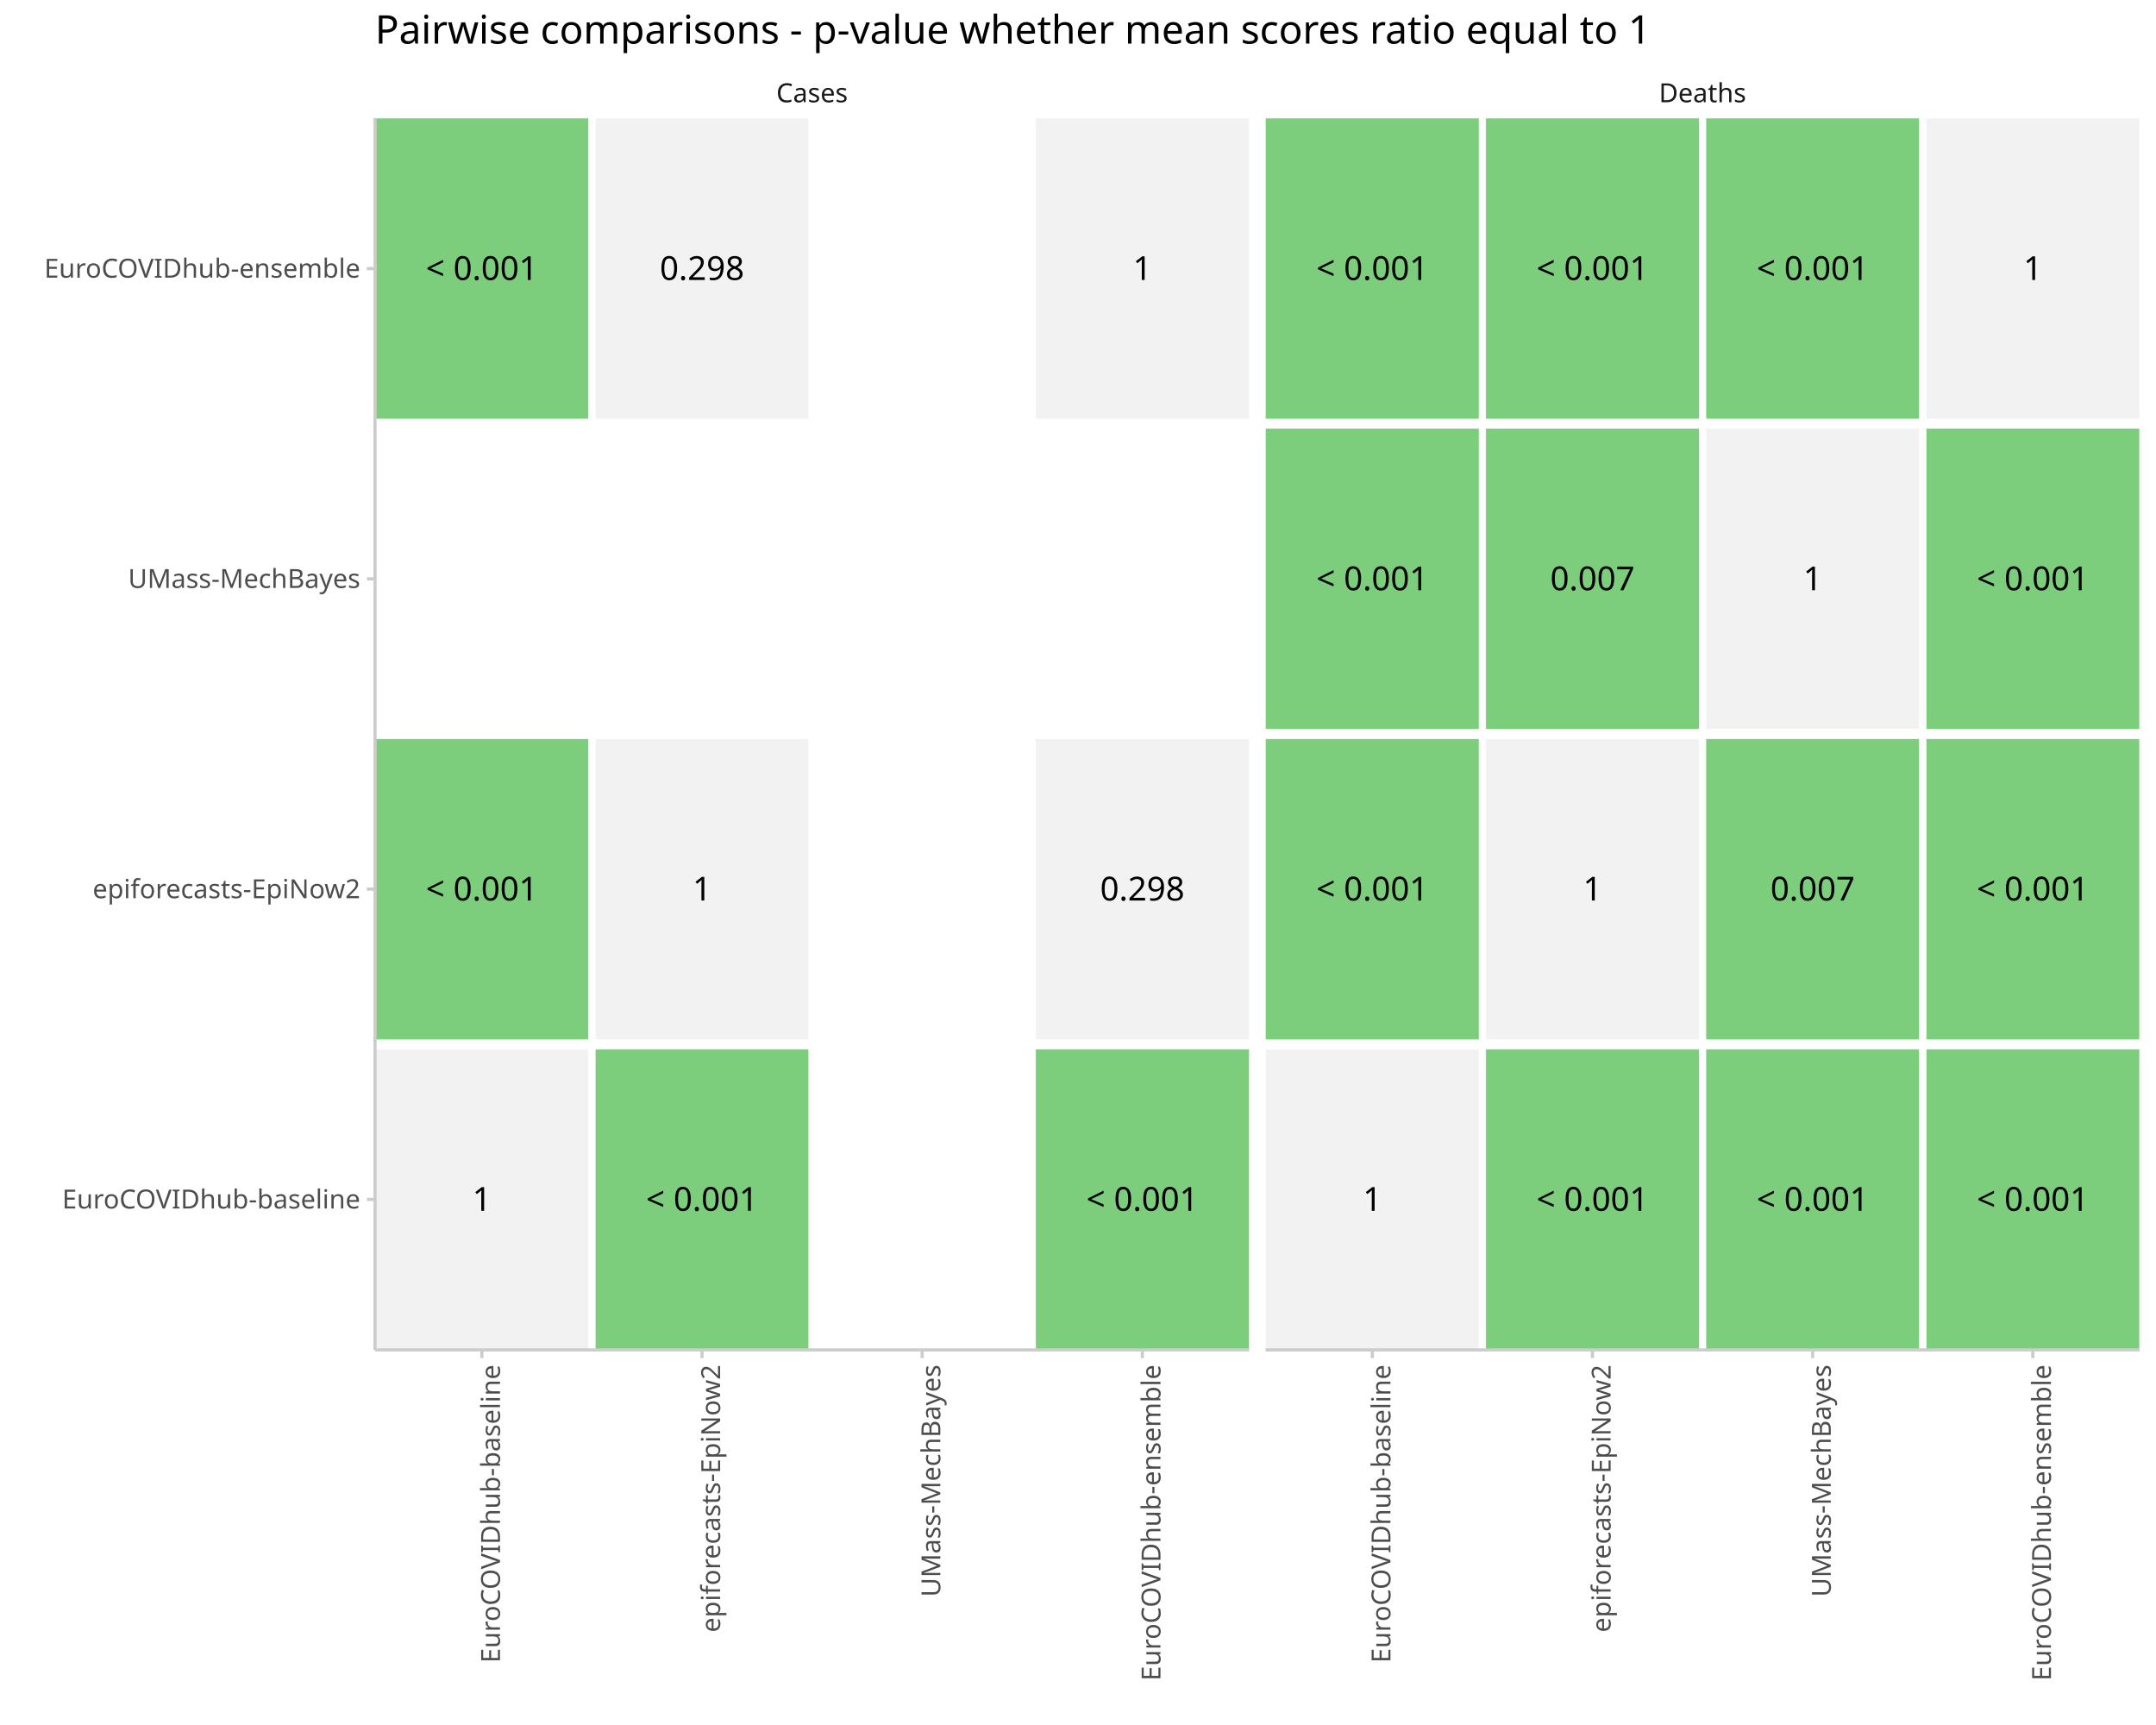
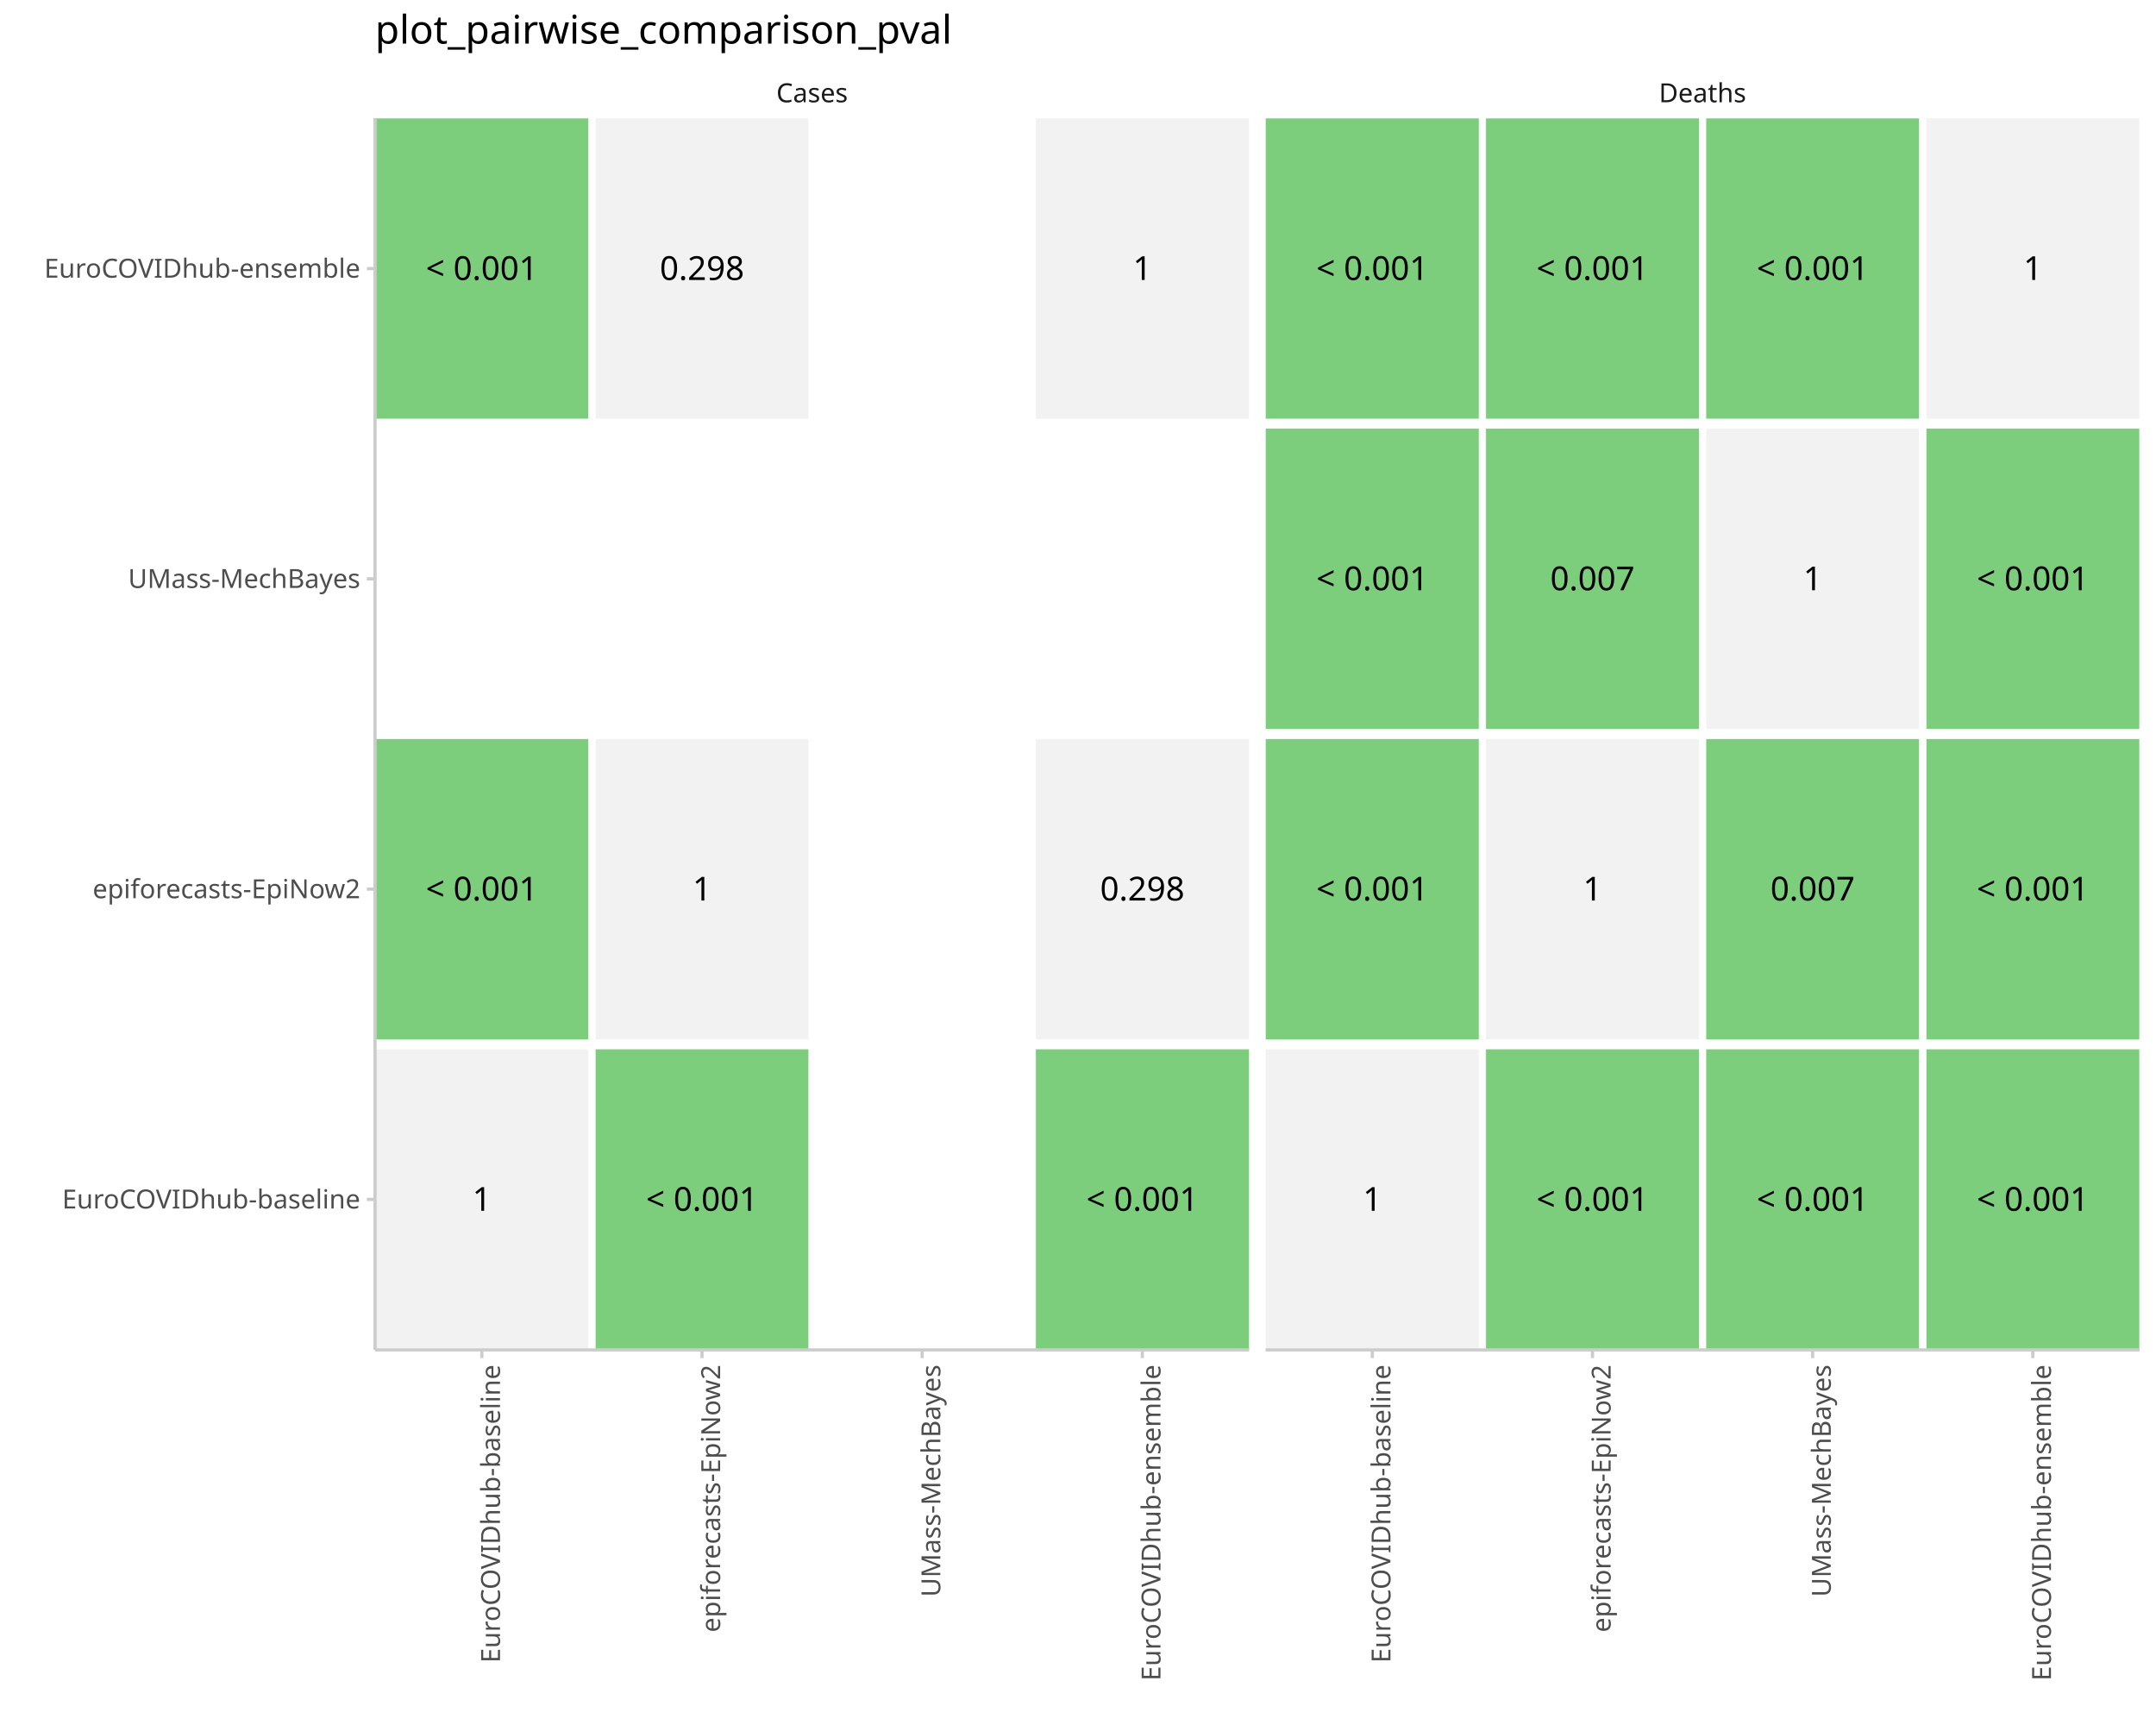
<svg xmlns="http://www.w3.org/2000/svg" class="svglite" data-engine-version="2.0" width="720.00pt" height="576.00pt" viewBox="0 0 720.00 576.00">
  <defs>
    <style type="text/css">
    .svglite line, .svglite polyline, .svglite polygon, .svglite path, .svglite rect, .svglite circle {
      fill: none;
      stroke: #000000;
      stroke-linecap: round;
      stroke-linejoin: round;
      stroke-miterlimit: 10.00;
    }
  </style>
  </defs>
  <rect width="100%" height="100%" style="stroke: none; fill: #FFFFFF;" />
  <defs>
    <clipPath id="cpMC4wMHw3MjAuMDB8MC4wMHw1NzYuMDA=">
      <rect x="0.00" y="0.00" width="720.00" height="576.00" />
    </clipPath>
  </defs>
  <g clip-path="url(#cpMC4wMHw3MjAuMDB8MC4wMHw1NzYuMDA=)">
</g>
  <defs>
    <clipPath id="cpMTI1LjI1fDQxNy4xNXwzOS40M3w0NTAuNzU=">
      <rect x="125.25" y="39.43" width="291.89" height="411.31" />
    </clipPath>
  </defs>
  <g clip-path="url(#cpMTI1LjI1fDQxNy4xNXwzOS40M3w0NTAuNzU=)">
    <rect x="198.78" y="350.25" width="71.32" height="100.50" style="stroke-width: 0.21; stroke: #FFFFFF; stroke-linecap: square; stroke-linejoin: miter; fill: #7CCD7C;" />
    <rect x="345.83" y="350.25" width="71.32" height="100.50" style="stroke-width: 0.21; stroke: #FFFFFF; stroke-linecap: square; stroke-linejoin: miter; fill: #7CCD7C;" />
    <rect x="125.25" y="350.25" width="71.32" height="100.50" style="stroke-width: 0.21; stroke: #FFFFFF; stroke-linecap: square; stroke-linejoin: miter; fill: #F2F2F2;" />
    <rect x="198.78" y="39.43" width="71.32" height="100.50" style="stroke-width: 0.21; stroke: #FFFFFF; stroke-linecap: square; stroke-linejoin: miter; fill: #F2F2F2;" />
    <rect x="125.25" y="39.43" width="71.32" height="100.50" style="stroke-width: 0.21; stroke: #FFFFFF; stroke-linecap: square; stroke-linejoin: miter; fill: #7CCD7C;" />
    <rect x="345.83" y="39.43" width="71.32" height="100.50" style="stroke-width: 0.21; stroke: #FFFFFF; stroke-linecap: square; stroke-linejoin: miter; fill: #F2F2F2;" />
    <rect x="345.83" y="246.65" width="71.32" height="100.50" style="stroke-width: 0.21; stroke: #FFFFFF; stroke-linecap: square; stroke-linejoin: miter; fill: #F2F2F2;" />
    <rect x="125.25" y="246.65" width="71.32" height="100.50" style="stroke-width: 0.21; stroke: #FFFFFF; stroke-linecap: square; stroke-linejoin: miter; fill: #7CCD7C;" />
    <rect x="198.78" y="246.65" width="71.32" height="100.50" style="stroke-width: 0.21; stroke: #FFFFFF; stroke-linecap: square; stroke-linejoin: miter; fill: #F2F2F2;" />
    <text x="234.44" y="404.30" text-anchor="middle" style="font-size: 11.04px; font-family: sans;" textLength="37.15px" lengthAdjust="spacingAndGlyphs">&lt; 0.001</text>
    <text x="381.49" y="404.30" text-anchor="middle" style="font-size: 11.04px; font-family: sans;" textLength="37.15px" lengthAdjust="spacingAndGlyphs">&lt; 0.001</text>
    <text x="160.91" y="404.30" text-anchor="middle" style="font-size: 11.04px; font-family: sans;" textLength="6.14px" lengthAdjust="spacingAndGlyphs">1</text>
    <text x="234.44" y="93.48" text-anchor="middle" style="font-size: 11.04px; font-family: sans;" textLength="27.63px" lengthAdjust="spacingAndGlyphs">0.298</text>
    <text x="160.91" y="93.48" text-anchor="middle" style="font-size: 11.04px; font-family: sans;" textLength="37.15px" lengthAdjust="spacingAndGlyphs">&lt; 0.001</text>
    <text x="381.49" y="93.48" text-anchor="middle" style="font-size: 11.04px; font-family: sans;" textLength="6.14px" lengthAdjust="spacingAndGlyphs">1</text>
    <text x="381.49" y="300.69" text-anchor="middle" style="font-size: 11.04px; font-family: sans;" textLength="27.63px" lengthAdjust="spacingAndGlyphs">0.298</text>
    <text x="160.91" y="300.69" text-anchor="middle" style="font-size: 11.04px; font-family: sans;" textLength="37.15px" lengthAdjust="spacingAndGlyphs">&lt; 0.001</text>
    <text x="234.44" y="300.69" text-anchor="middle" style="font-size: 11.04px; font-family: sans;" textLength="6.14px" lengthAdjust="spacingAndGlyphs">1</text>
  </g>
  <g clip-path="url(#cpMC4wMHw3MjAuMDB8MC4wMHw1NzYuMDA=)">
</g>
  <defs>
    <clipPath id="cpNDIyLjYzfDcxNC41MnwzOS40M3w0NTAuNzU=">
      <rect x="422.63" y="39.43" width="291.89" height="411.31" />
    </clipPath>
  </defs>
  <g clip-path="url(#cpNDIyLjYzfDcxNC41MnwzOS40M3w0NTAuNzU=)">
    <rect x="496.15" y="350.25" width="71.32" height="100.50" style="stroke-width: 0.21; stroke: #FFFFFF; stroke-linecap: square; stroke-linejoin: miter; fill: #7CCD7C;" />
    <rect x="569.68" y="350.25" width="71.32" height="100.50" style="stroke-width: 0.21; stroke: #FFFFFF; stroke-linecap: square; stroke-linejoin: miter; fill: #7CCD7C;" />
    <rect x="643.20" y="350.25" width="71.32" height="100.50" style="stroke-width: 0.21; stroke: #FFFFFF; stroke-linecap: square; stroke-linejoin: miter; fill: #7CCD7C;" />
    <rect x="422.63" y="350.25" width="71.32" height="100.50" style="stroke-width: 0.21; stroke: #FFFFFF; stroke-linecap: square; stroke-linejoin: miter; fill: #F2F2F2;" />
    <rect x="496.15" y="39.43" width="71.32" height="100.50" style="stroke-width: 0.21; stroke: #FFFFFF; stroke-linecap: square; stroke-linejoin: miter; fill: #7CCD7C;" />
    <rect x="569.68" y="39.43" width="71.32" height="100.50" style="stroke-width: 0.21; stroke: #FFFFFF; stroke-linecap: square; stroke-linejoin: miter; fill: #7CCD7C;" />
    <rect x="422.63" y="39.43" width="71.32" height="100.50" style="stroke-width: 0.21; stroke: #FFFFFF; stroke-linecap: square; stroke-linejoin: miter; fill: #7CCD7C;" />
    <rect x="643.20" y="39.43" width="71.32" height="100.50" style="stroke-width: 0.21; stroke: #FFFFFF; stroke-linecap: square; stroke-linejoin: miter; fill: #F2F2F2;" />
    <rect x="496.15" y="143.04" width="71.32" height="100.50" style="stroke-width: 0.21; stroke: #FFFFFF; stroke-linecap: square; stroke-linejoin: miter; fill: #7CCD7C;" />
    <rect x="643.20" y="143.04" width="71.32" height="100.50" style="stroke-width: 0.21; stroke: #FFFFFF; stroke-linecap: square; stroke-linejoin: miter; fill: #7CCD7C;" />
    <rect x="422.63" y="143.04" width="71.32" height="100.50" style="stroke-width: 0.21; stroke: #FFFFFF; stroke-linecap: square; stroke-linejoin: miter; fill: #7CCD7C;" />
    <rect x="569.68" y="143.04" width="71.32" height="100.50" style="stroke-width: 0.21; stroke: #FFFFFF; stroke-linecap: square; stroke-linejoin: miter; fill: #F2F2F2;" />
    <rect x="643.20" y="246.65" width="71.32" height="100.50" style="stroke-width: 0.21; stroke: #FFFFFF; stroke-linecap: square; stroke-linejoin: miter; fill: #7CCD7C;" />
    <rect x="569.68" y="246.65" width="71.32" height="100.50" style="stroke-width: 0.21; stroke: #FFFFFF; stroke-linecap: square; stroke-linejoin: miter; fill: #7CCD7C;" />
    <rect x="422.63" y="246.65" width="71.32" height="100.50" style="stroke-width: 0.21; stroke: #FFFFFF; stroke-linecap: square; stroke-linejoin: miter; fill: #7CCD7C;" />
    <rect x="496.15" y="246.65" width="71.32" height="100.50" style="stroke-width: 0.21; stroke: #FFFFFF; stroke-linecap: square; stroke-linejoin: miter; fill: #F2F2F2;" />
    <text x="531.81" y="404.30" text-anchor="middle" style="font-size: 11.04px; font-family: sans;" textLength="37.15px" lengthAdjust="spacingAndGlyphs">&lt; 0.001</text>
    <text x="605.34" y="404.30" text-anchor="middle" style="font-size: 11.04px; font-family: sans;" textLength="37.15px" lengthAdjust="spacingAndGlyphs">&lt; 0.001</text>
    <text x="678.86" y="404.30" text-anchor="middle" style="font-size: 11.04px; font-family: sans;" textLength="37.15px" lengthAdjust="spacingAndGlyphs">&lt; 0.001</text>
    <text x="458.29" y="404.30" text-anchor="middle" style="font-size: 11.04px; font-family: sans;" textLength="6.14px" lengthAdjust="spacingAndGlyphs">1</text>
    <text x="531.81" y="93.48" text-anchor="middle" style="font-size: 11.04px; font-family: sans;" textLength="37.15px" lengthAdjust="spacingAndGlyphs">&lt; 0.001</text>
    <text x="605.34" y="93.48" text-anchor="middle" style="font-size: 11.04px; font-family: sans;" textLength="37.15px" lengthAdjust="spacingAndGlyphs">&lt; 0.001</text>
    <text x="458.29" y="93.48" text-anchor="middle" style="font-size: 11.04px; font-family: sans;" textLength="37.15px" lengthAdjust="spacingAndGlyphs">&lt; 0.001</text>
    <text x="678.86" y="93.48" text-anchor="middle" style="font-size: 11.04px; font-family: sans;" textLength="6.14px" lengthAdjust="spacingAndGlyphs">1</text>
    <text x="531.81" y="197.09" text-anchor="middle" style="font-size: 11.04px; font-family: sans;" textLength="27.63px" lengthAdjust="spacingAndGlyphs">0.007</text>
    <text x="678.86" y="197.09" text-anchor="middle" style="font-size: 11.04px; font-family: sans;" textLength="37.15px" lengthAdjust="spacingAndGlyphs">&lt; 0.001</text>
    <text x="458.29" y="197.09" text-anchor="middle" style="font-size: 11.04px; font-family: sans;" textLength="37.15px" lengthAdjust="spacingAndGlyphs">&lt; 0.001</text>
    <text x="605.34" y="197.09" text-anchor="middle" style="font-size: 11.04px; font-family: sans;" textLength="6.14px" lengthAdjust="spacingAndGlyphs">1</text>
    <text x="678.86" y="300.69" text-anchor="middle" style="font-size: 11.04px; font-family: sans;" textLength="37.15px" lengthAdjust="spacingAndGlyphs">&lt; 0.001</text>
    <text x="605.34" y="300.69" text-anchor="middle" style="font-size: 11.04px; font-family: sans;" textLength="27.63px" lengthAdjust="spacingAndGlyphs">0.007</text>
    <text x="458.29" y="300.69" text-anchor="middle" style="font-size: 11.04px; font-family: sans;" textLength="37.15px" lengthAdjust="spacingAndGlyphs">&lt; 0.001</text>
    <text x="531.81" y="300.69" text-anchor="middle" style="font-size: 11.04px; font-family: sans;" textLength="6.14px" lengthAdjust="spacingAndGlyphs">1</text>
  </g>
  <g clip-path="url(#cpMC4wMHw3MjAuMDB8MC4wMHw1NzYuMDA=)">
</g>
  <defs>
    <clipPath id="cpMTI1LjI1fDQxNy4xNXwyMi43OHwzOS40Mw==">
      <rect x="125.25" y="22.78" width="291.89" height="16.65" />
    </clipPath>
  </defs>
  <g clip-path="url(#cpMTI1LjI1fDQxNy4xNXwyMi43OHwzOS40Mw==)">
    <text x="271.20" y="34.14" text-anchor="middle" style="font-size: 8.80px; fill: #1A1A1A; font-family: sans;" textLength="24.95px" lengthAdjust="spacingAndGlyphs">Cases</text>
  </g>
  <g clip-path="url(#cpMC4wMHw3MjAuMDB8MC4wMHw1NzYuMDA=)">
</g>
  <defs>
    <clipPath id="cpNDIyLjYzfDcxNC41MnwyMi43OHwzOS40Mw==">
      <rect x="422.63" y="22.78" width="291.89" height="16.65" />
    </clipPath>
  </defs>
  <g clip-path="url(#cpNDIyLjYzfDcxNC41MnwyMi43OHwzOS40Mw==)">
    <text x="568.57" y="34.14" text-anchor="middle" style="font-size: 8.80px; fill: #1A1A1A; font-family: sans;" textLength="27.89px" lengthAdjust="spacingAndGlyphs">Deaths</text>
  </g>
  <g clip-path="url(#cpMC4wMHw3MjAuMDB8MC4wMHw1NzYuMDA=)">
    <polyline points="125.25,450.75 417.15,450.75 " style="stroke-width: 1.07; stroke: #CCCCCC; stroke-linecap: butt;" />
    <polyline points="160.91,453.49 160.91,450.75 " style="stroke-width: 1.07; stroke: #CCCCCC; stroke-linecap: butt;" />
    <polyline points="234.44,453.49 234.44,450.75 " style="stroke-width: 1.07; stroke: #CCCCCC; stroke-linecap: butt;" />
    <polyline points="307.96,453.49 307.96,450.75 " style="stroke-width: 1.07; stroke: #CCCCCC; stroke-linecap: butt;" />
    <polyline points="381.49,453.49 381.49,450.75 " style="stroke-width: 1.07; stroke: #CCCCCC; stroke-linecap: butt;" />
    <text transform="translate(166.97,455.68) rotate(-90)" text-anchor="end" style="font-size: 8.80px; fill: #4D4D4D; font-family: sans;" textLength="96.87px" lengthAdjust="spacingAndGlyphs">EuroCOVIDhub-baseline</text>
    <text transform="translate(240.49,455.68) rotate(-90)" text-anchor="end" style="font-size: 8.80px; fill: #4D4D4D; font-family: sans;" textLength="85.61px" lengthAdjust="spacingAndGlyphs">epiforecasts-EpiNow2</text>
    <text transform="translate(314.02,455.68) rotate(-90)" text-anchor="end" style="font-size: 8.80px; fill: #4D4D4D; font-family: sans;" textLength="76.32px" lengthAdjust="spacingAndGlyphs">UMass-MechBayes</text>
    <text transform="translate(387.54,455.68) rotate(-90)" text-anchor="end" style="font-size: 8.80px; fill: #4D4D4D; font-family: sans;" textLength="102.25px" lengthAdjust="spacingAndGlyphs">EuroCOVIDhub-ensemble</text>
    <polyline points="422.63,450.75 714.52,450.75 " style="stroke-width: 1.07; stroke: #CCCCCC; stroke-linecap: butt;" />
    <polyline points="458.29,453.49 458.29,450.75 " style="stroke-width: 1.07; stroke: #CCCCCC; stroke-linecap: butt;" />
    <polyline points="531.81,453.49 531.81,450.75 " style="stroke-width: 1.07; stroke: #CCCCCC; stroke-linecap: butt;" />
    <polyline points="605.34,453.49 605.34,450.75 " style="stroke-width: 1.07; stroke: #CCCCCC; stroke-linecap: butt;" />
    <polyline points="678.86,453.49 678.86,450.75 " style="stroke-width: 1.07; stroke: #CCCCCC; stroke-linecap: butt;" />
    <text transform="translate(464.34,455.68) rotate(-90)" text-anchor="end" style="font-size: 8.80px; fill: #4D4D4D; font-family: sans;" textLength="96.87px" lengthAdjust="spacingAndGlyphs">EuroCOVIDhub-baseline</text>
    <text transform="translate(537.87,455.68) rotate(-90)" text-anchor="end" style="font-size: 8.80px; fill: #4D4D4D; font-family: sans;" textLength="85.61px" lengthAdjust="spacingAndGlyphs">epiforecasts-EpiNow2</text>
    <text transform="translate(611.39,455.68) rotate(-90)" text-anchor="end" style="font-size: 8.80px; fill: #4D4D4D; font-family: sans;" textLength="76.32px" lengthAdjust="spacingAndGlyphs">UMass-MechBayes</text>
    <text transform="translate(684.92,455.68) rotate(-90)" text-anchor="end" style="font-size: 8.80px; fill: #4D4D4D; font-family: sans;" textLength="102.25px" lengthAdjust="spacingAndGlyphs">EuroCOVIDhub-ensemble</text>
    <polyline points="125.25,450.75 125.25,39.43 " style="stroke-width: 1.07; stroke: #CCCCCC; stroke-linecap: butt;" />
    <text x="120.32" y="403.53" text-anchor="end" style="font-size: 8.80px; fill: #4D4D4D; font-family: sans;" textLength="96.87px" lengthAdjust="spacingAndGlyphs">EuroCOVIDhub-baseline</text>
    <text x="120.32" y="299.92" text-anchor="end" style="font-size: 8.80px; fill: #4D4D4D; font-family: sans;" textLength="85.61px" lengthAdjust="spacingAndGlyphs">epiforecasts-EpiNow2</text>
    <text x="120.32" y="196.32" text-anchor="end" style="font-size: 8.80px; fill: #4D4D4D; font-family: sans;" textLength="76.32px" lengthAdjust="spacingAndGlyphs">UMass-MechBayes</text>
    <text x="120.32" y="92.71" text-anchor="end" style="font-size: 8.80px; fill: #4D4D4D; font-family: sans;" textLength="102.25px" lengthAdjust="spacingAndGlyphs">EuroCOVIDhub-ensemble</text>
    <polyline points="122.51,400.50 125.25,400.50 " style="stroke-width: 1.07; stroke: #CCCCCC; stroke-linecap: butt;" />
    <polyline points="122.51,296.89 125.25,296.89 " style="stroke-width: 1.07; stroke: #CCCCCC; stroke-linecap: butt;" />
    <polyline points="122.51,193.29 125.25,193.29 " style="stroke-width: 1.07; stroke: #CCCCCC; stroke-linecap: butt;" />
    <polyline points="122.51,89.68 125.25,89.68 " style="stroke-width: 1.07; stroke: #CCCCCC; stroke-linecap: butt;" />
-     <text x="125.25" y="14.56" style="font-size: 13.20px; font-family: sans;" textLength="404.32px" lengthAdjust="spacingAndGlyphs">Pairwise comparisons - p-value whether mean scores ratio equal to 1</text>
+     <text x="125.25" y="14.56" style="font-size: 13.20px; font-family: sans;" textLength="184.20px" lengthAdjust="spacingAndGlyphs">plot_pairwise_comparison_pval</text>
  </g>
</svg>
